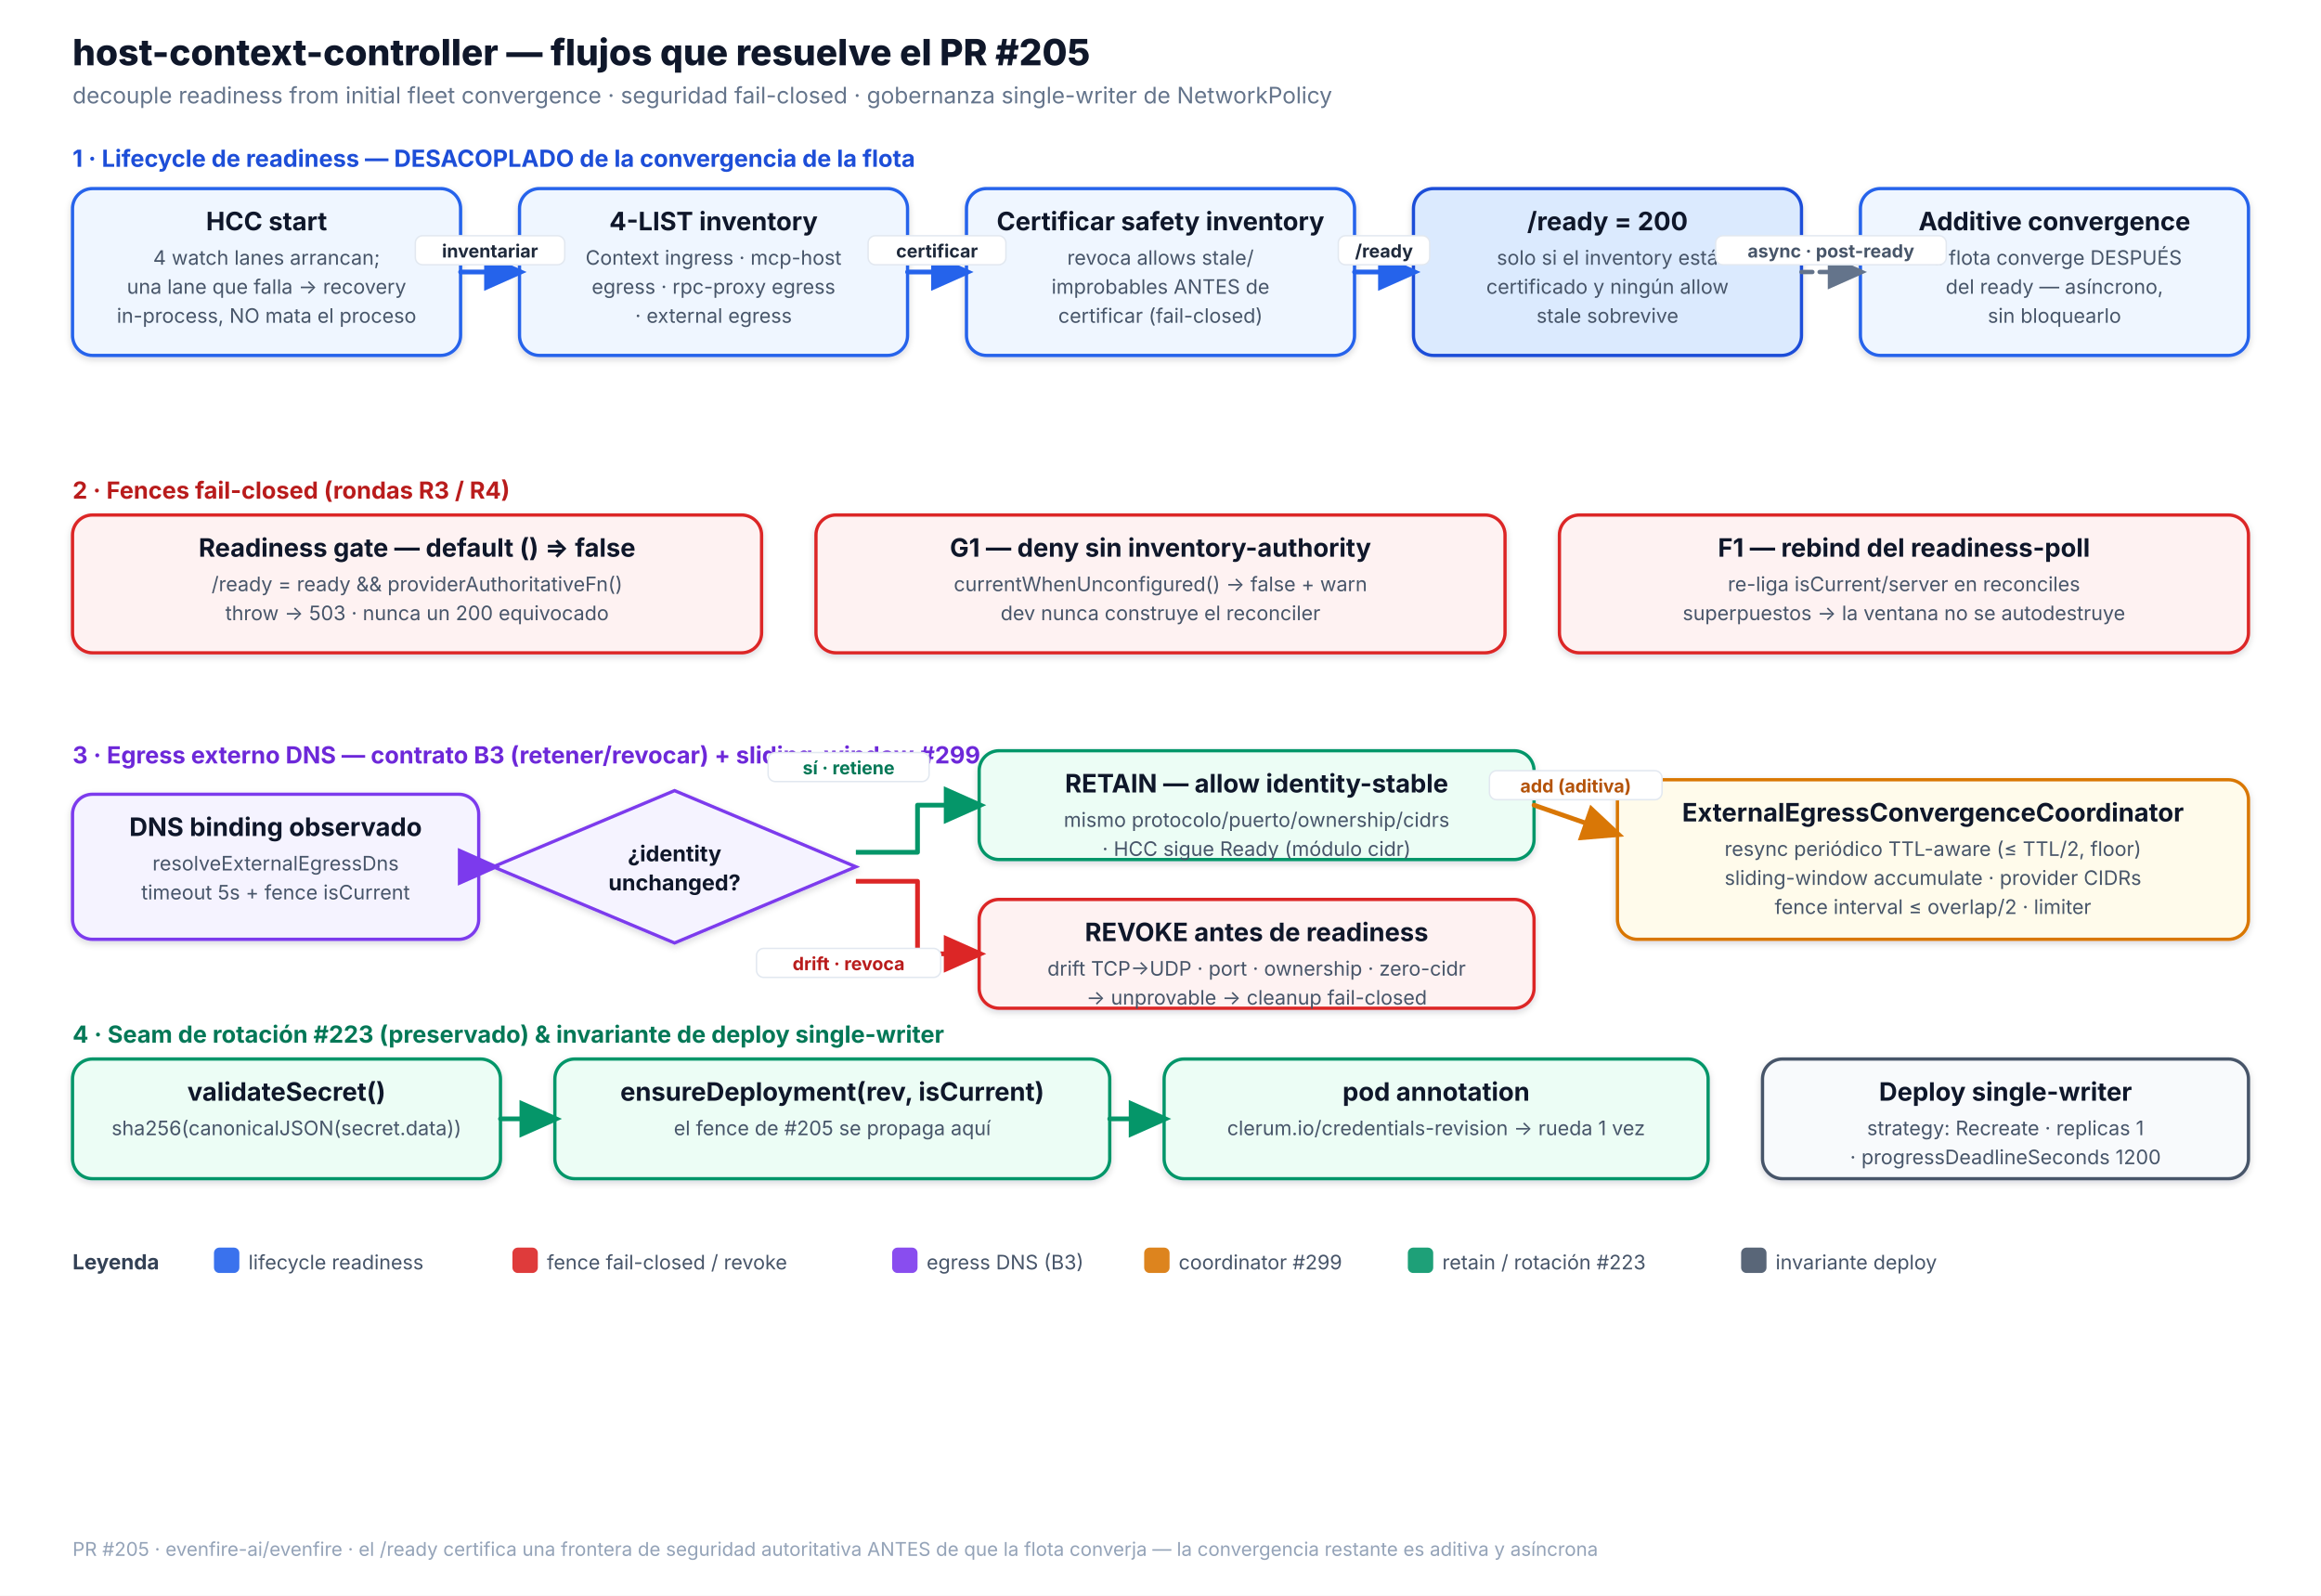
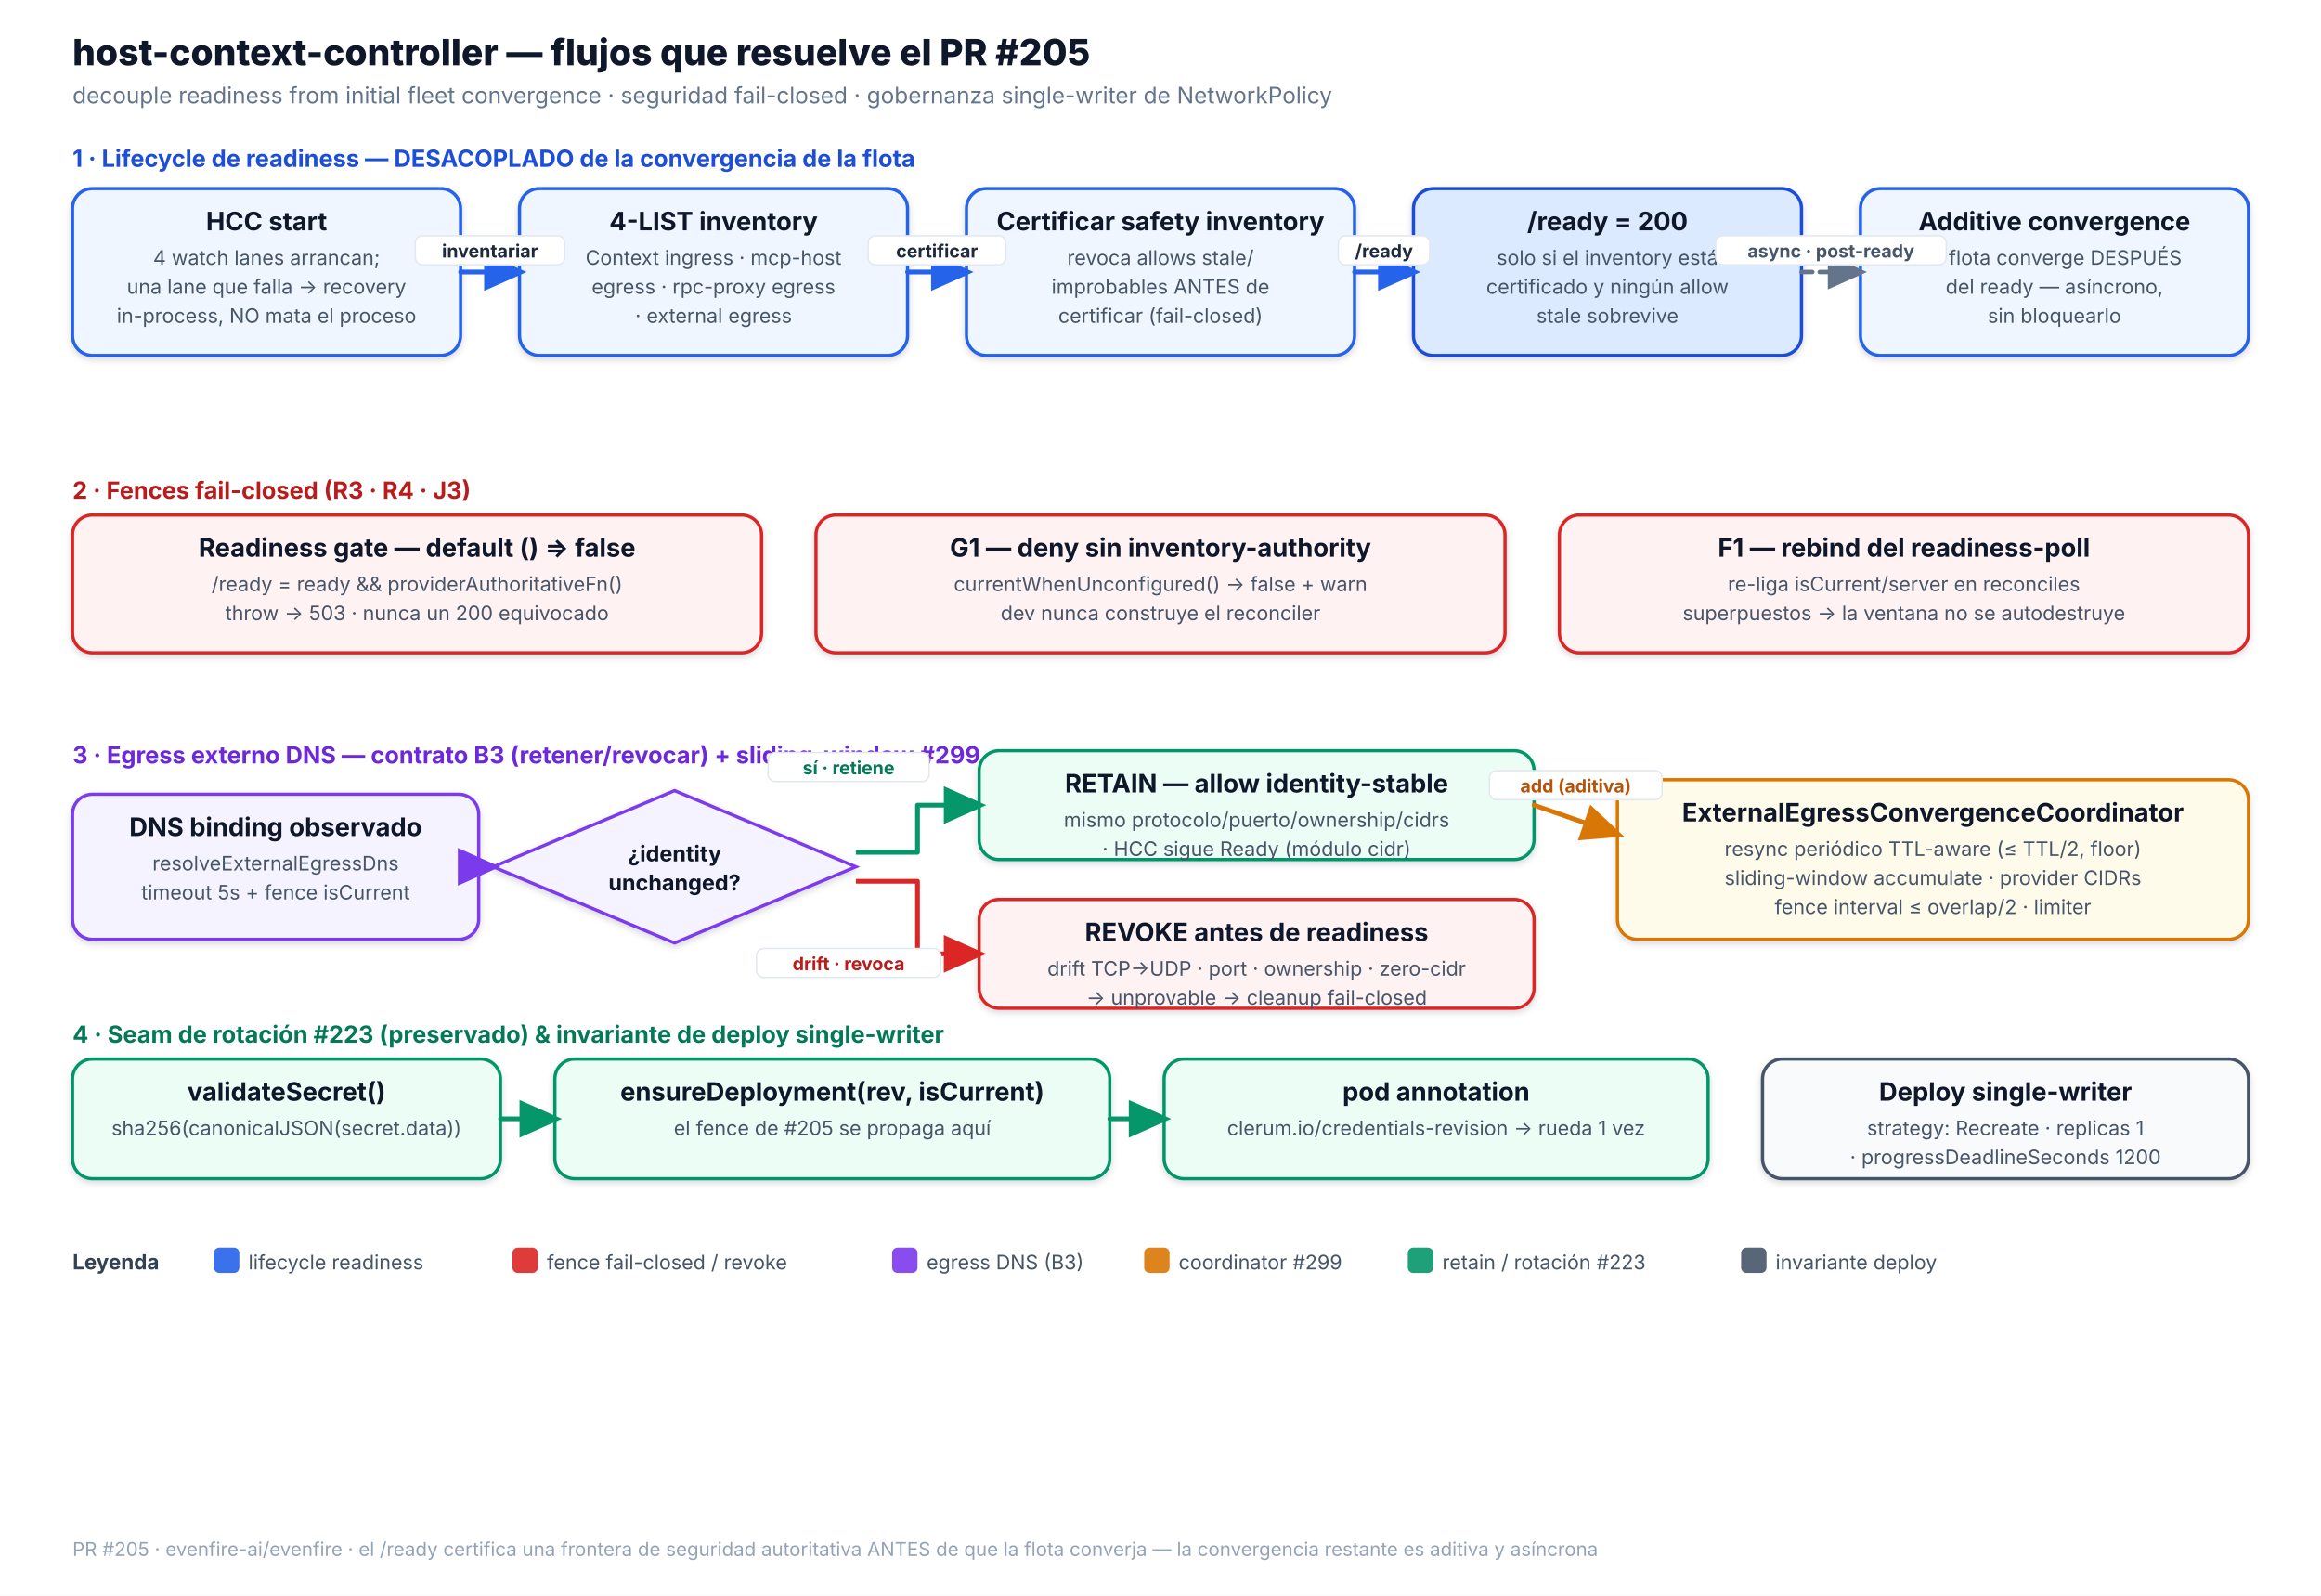
<svg xmlns="http://www.w3.org/2000/svg" viewBox="0 0 1280 880" font-family="Inter, Segoe UI, Helvetica, Arial, sans-serif">
  <defs>
    <marker id="aBlue" markerWidth="9" markerHeight="8" refX="7.5" refY="4" orient="auto">
      <path d="M0,0 L9,4 L0,8 Z" fill="#2563eb" />
    </marker>
    <marker id="aRose" markerWidth="9" markerHeight="8" refX="7.5" refY="4" orient="auto">
      <path d="M0,0 L9,4 L0,8 Z" fill="#dc2626" />
    </marker>
    <marker id="aViolet" markerWidth="9" markerHeight="8" refX="7.5" refY="4" orient="auto">
      <path d="M0,0 L9,4 L0,8 Z" fill="#7c3aed" />
    </marker>
    <marker id="aAmber" markerWidth="9" markerHeight="8" refX="7.5" refY="4" orient="auto">
      <path d="M0,0 L9,4 L0,8 Z" fill="#d97706" />
    </marker>
    <marker id="aGreen" markerWidth="9" markerHeight="8" refX="7.5" refY="4" orient="auto">
      <path d="M0,0 L9,4 L0,8 Z" fill="#059669" />
    </marker>
    <marker id="aGray" markerWidth="9" markerHeight="8" refX="7.5" refY="4" orient="auto">
      <path d="M0,0 L9,4 L0,8 Z" fill="#64748b" />
    </marker>
    <filter id="sh" x="-5%" y="-6%" width="110%" height="122%">
      <feDropShadow dx="0" dy="1.5" stdDeviation="1.8" flood-color="#0f172a" flood-opacity="0.16" />
    </filter>
  </defs>
  <rect width="1280" height="880" fill="#ffffff" />
  <text x="40" y="36" font-size="20" font-weight="800" fill="#0f172a">host-context-controller — flujos que resuelve el PR #205</text>
  <text x="40" y="57" font-size="12.5" fill="#64748b">decouple readiness from initial fleet convergence · seguridad fail-closed · gobernanza single-writer de NetworkPolicy</text>
  <text x="40" y="92" font-size="13" font-weight="700" fill="#1d4ed8">1 · Lifecycle de readiness — DESACOPLADO de la convergencia de la flota</text>
  <rect x="40.0" y="104" width="214" height="92" rx="11" fill="#eff6ff" stroke="#2563eb" stroke-width="1.8" filter="url(#sh)" />
  <text x="147.0" y="127" text-anchor="middle" font-size="14" font-weight="700" fill="#0f172a">HCC start</text>
  <text x="147.0" y="146" text-anchor="middle" font-size="11" fill="#475569">4 watch lanes arrancan;</text>
  <text x="147.0" y="162" text-anchor="middle" font-size="11" fill="#475569">una lane que falla → recovery</text>
  <text x="147.0" y="178" text-anchor="middle" font-size="11" fill="#475569">in-process, NO mata el proceso</text>
  <rect x="286.5" y="104" width="214" height="92" rx="11" fill="#eff6ff" stroke="#2563eb" stroke-width="1.8" filter="url(#sh)" />
  <text x="393.5" y="127" text-anchor="middle" font-size="14" font-weight="700" fill="#0f172a">4-LIST inventory</text>
  <text x="393.5" y="146" text-anchor="middle" font-size="11" fill="#475569">Context ingress · mcp-host</text>
  <text x="393.5" y="162" text-anchor="middle" font-size="11" fill="#475569">egress · rpc-proxy egress</text>
  <text x="393.5" y="178" text-anchor="middle" font-size="11" fill="#475569">· external egress</text>
  <rect x="533.0" y="104" width="214" height="92" rx="11" fill="#eff6ff" stroke="#2563eb" stroke-width="1.8" filter="url(#sh)" />
  <text x="640.0" y="127" text-anchor="middle" font-size="14" font-weight="700" fill="#0f172a">Certificar safety inventory</text>
  <text x="640.0" y="146" text-anchor="middle" font-size="11" fill="#475569">revoca allows stale/</text>
  <text x="640.0" y="162" text-anchor="middle" font-size="11" fill="#475569">improbables ANTES de</text>
  <text x="640.0" y="178" text-anchor="middle" font-size="11" fill="#475569">certificar (fail-closed)</text>
  <rect x="779.5" y="104" width="214" height="92" rx="11" fill="#dbeafe" stroke="#1d4ed8" stroke-width="1.8" filter="url(#sh)" />
  <text x="886.5" y="127" text-anchor="middle" font-size="14" font-weight="700" fill="#0f172a">/ready = 200</text>
  <text x="886.5" y="146" text-anchor="middle" font-size="11" fill="#475569">solo si el inventory está</text>
  <text x="886.5" y="162" text-anchor="middle" font-size="11" fill="#475569">certificado y ningún allow</text>
  <text x="886.5" y="178" text-anchor="middle" font-size="11" fill="#475569">stale sobrevive</text>
  <rect x="1026.0" y="104" width="214" height="92" rx="11" fill="#eff6ff" stroke="#2563eb" stroke-width="1.8" filter="url(#sh)" />
  <text x="1133.0" y="127" text-anchor="middle" font-size="14" font-weight="700" fill="#0f172a">Additive convergence</text>
  <text x="1133.0" y="146" text-anchor="middle" font-size="11" fill="#475569">la flota converge DESPUÉS</text>
  <text x="1133.0" y="162" text-anchor="middle" font-size="11" fill="#475569">del ready — asíncrono,</text>
  <text x="1133.0" y="178" text-anchor="middle" font-size="11" fill="#475569">sin bloquearlo</text>
  <line x1="254.0" y1="150.0" x2="286.5" y2="150.0" stroke="#2563eb" stroke-width="2.6" marker-end="url(#aBlue)" stroke-linecap="round" />
  <rect x="229.05" y="130.0" width="82.4" height="16" rx="4" fill="#ffffff" stroke="#e2e8f0" stroke-width="0.8" />
  <text x="270.25" y="142.0" text-anchor="middle" font-size="10" font-weight="700" fill="#1e293b">inventariar</text>
  <line x1="500.5" y1="150.0" x2="533.0" y2="150.0" stroke="#2563eb" stroke-width="2.6" marker-end="url(#aBlue)" stroke-linecap="round" />
  <rect x="478.75" y="130.0" width="76.0" height="16" rx="4" fill="#ffffff" stroke="#e2e8f0" stroke-width="0.8" />
  <text x="516.75" y="142.0" text-anchor="middle" font-size="10" font-weight="700" fill="#1e293b">certificar</text>
  <line x1="747.0" y1="150.0" x2="779.5" y2="150.0" stroke="#2563eb" stroke-width="2.6" marker-end="url(#aBlue)" stroke-linecap="round" />
  <rect x="738.05" y="130.0" width="50.4" height="16" rx="4" fill="#ffffff" stroke="#e2e8f0" stroke-width="0.8" />
  <text x="763.25" y="142.0" text-anchor="middle" font-size="10" font-weight="700" fill="#1e293b">/ready</text>
  <line x1="993.5" y1="150.0" x2="1026.0" y2="150.0" stroke="#64748b" stroke-width="2.4" stroke-dasharray="6,4" marker-end="url(#aGray)" stroke-linecap="round" />
  <rect x="946.15" y="130.0" width="127.2" height="16" rx="4" fill="#ffffff" stroke="#e2e8f0" stroke-width="0.8" />
  <text x="1009.75" y="142.0" text-anchor="middle" font-size="10" font-weight="700" fill="#475569">async · post-ready</text>
-   <text x="40" y="275" font-size="13" font-weight="700" fill="#b91c1c">2 · Fences fail-closed (rondas R3 / R4)</text>
+   <text x="40" y="275" font-size="13" font-weight="700" fill="#b91c1c">2 · Fences fail-closed (R3 · R4 · J3)</text>
  <rect x="40.0" y="284" width="380.0" height="76" rx="11" fill="#fef2f2" stroke="#dc2626" stroke-width="1.8" filter="url(#sh)" />
  <text x="230.0" y="307" text-anchor="middle" font-size="14" font-weight="700" fill="#0f172a">Readiness gate — default () =&gt; false</text>
  <text x="230.0" y="326" text-anchor="middle" font-size="11" fill="#475569">/ready = ready &amp;&amp; providerAuthoritativeFn()</text>
  <text x="230.0" y="342" text-anchor="middle" font-size="11" fill="#475569">throw → 503 · nunca un 200 equivocado</text>
  <rect x="450.0" y="284" width="380.0" height="76" rx="11" fill="#fef2f2" stroke="#dc2626" stroke-width="1.8" filter="url(#sh)" />
  <text x="640.0" y="307" text-anchor="middle" font-size="14" font-weight="700" fill="#0f172a">G1 — deny sin inventory-authority</text>
  <text x="640.0" y="326" text-anchor="middle" font-size="11" fill="#475569">currentWhenUnconfigured() → false + warn</text>
  <text x="640.0" y="342" text-anchor="middle" font-size="11" fill="#475569">dev nunca construye el reconciler</text>
  <rect x="860.0" y="284" width="380.0" height="76" rx="11" fill="#fef2f2" stroke="#dc2626" stroke-width="1.8" filter="url(#sh)" />
  <text x="1050.0" y="307" text-anchor="middle" font-size="14" font-weight="700" fill="#0f172a">F1 — rebind del readiness-poll</text>
  <text x="1050.0" y="326" text-anchor="middle" font-size="11" fill="#475569">re-liga isCurrent/server en reconciles</text>
  <text x="1050.0" y="342" text-anchor="middle" font-size="11" fill="#475569">superpuestos → la ventana no se autodestruye</text>
  <text x="40" y="421" font-size="13" font-weight="700" fill="#6d28d9">3 · Egress externo DNS — contrato B3 (retener/revocar) + sliding-window #299</text>
  <rect x="40" y="438" width="224" height="80" rx="11" fill="#f5f3ff" stroke="#7c3aed" stroke-width="1.8" filter="url(#sh)" />
  <text x="152.0" y="461" text-anchor="middle" font-size="14" font-weight="700" fill="#0f172a">DNS binding observado</text>
  <text x="152.0" y="480" text-anchor="middle" font-size="11" fill="#475569">resolveExternalEgressDns</text>
  <text x="152.0" y="496" text-anchor="middle" font-size="11" fill="#475569">timeout 5s + fence isCurrent</text>
  <polygon points="372,436 472,478 372,520 272,478" fill="#f5f3ff" stroke="#7c3aed" stroke-width="1.8" filter="url(#sh)" />
  <text x="372" y="475" text-anchor="middle" font-size="12" font-weight="700" fill="#0f172a">¿identity</text>
  <text x="372" y="491" text-anchor="middle" font-size="12" font-weight="700" fill="#0f172a">unchanged?</text>
  <line x1="264" y1="478" x2="272" y2="478" stroke="#7c3aed" stroke-width="2.6" marker-end="url(#aViolet)" stroke-linecap="round" />
  <rect x="540" y="414" width="306" height="60" rx="11" fill="#ecfdf5" stroke="#059669" stroke-width="1.8" filter="url(#sh)" />
  <text x="693.0" y="437" text-anchor="middle" font-size="14" font-weight="700" fill="#0f172a">RETAIN — allow identity-stable</text>
  <text x="693.0" y="456" text-anchor="middle" font-size="11" fill="#475569">mismo protocolo/puerto/ownership/cidrs</text>
  <text x="693.0" y="472" text-anchor="middle" font-size="11" fill="#475569">· HCC sigue Ready (módulo cidr)</text>
  <rect x="540" y="496" width="306" height="60" rx="11" fill="#fef2f2" stroke="#dc2626" stroke-width="1.8" filter="url(#sh)" />
  <text x="693.0" y="519" text-anchor="middle" font-size="14" font-weight="700" fill="#0f172a">REVOKE antes de readiness</text>
  <text x="693.0" y="538" text-anchor="middle" font-size="11" fill="#475569">drift TCP→UDP · port · ownership · zero-cidr</text>
  <text x="693.0" y="554" text-anchor="middle" font-size="11" fill="#475569">→ unprovable → cleanup fail-closed</text>
  <path d="M 472,470 H 506.0 V 444 H 540" fill="none" stroke="#059669" stroke-width="2.6" marker-end="url(#aGreen)" stroke-linejoin="round" />
  <rect x="423.6" y="415" width="88.8" height="16" rx="4" fill="#ffffff" stroke="#e2e8f0" stroke-width="0.8" />
  <text x="468" y="427" text-anchor="middle" font-size="10" font-weight="700" fill="#047857">sí · retiene</text>
  <path d="M 472,486 H 506.0 V 526 H 540" fill="none" stroke="#dc2626" stroke-width="2.6" marker-end="url(#aRose)" stroke-linejoin="round" />
  <rect x="417.2" y="523" width="101.6" height="16" rx="4" fill="#ffffff" stroke="#e2e8f0" stroke-width="0.8" />
  <text x="468" y="535" text-anchor="middle" font-size="10" font-weight="700" fill="#b91c1c">drift · revoca</text>
  <rect x="892" y="430" width="348" height="88" rx="11" fill="#fffbeb" stroke="#d97706" stroke-width="1.8" filter="url(#sh)" />
  <text x="1066.0" y="453" text-anchor="middle" font-size="14" font-weight="700" fill="#0f172a">ExternalEgressConvergenceCoordinator</text>
  <text x="1066.0" y="472" text-anchor="middle" font-size="11" fill="#475569">resync periódico TTL-aware (≤ TTL/2, floor)</text>
  <text x="1066.0" y="488" text-anchor="middle" font-size="11" fill="#475569">sliding-window accumulate · provider CIDRs</text>
  <text x="1066.0" y="504" text-anchor="middle" font-size="11" fill="#475569">fence interval ≤ overlap/2 · limiter</text>
  <line x1="846" y1="444" x2="892" y2="460" stroke="#d97706" stroke-width="2.6" marker-end="url(#aAmber)" stroke-linecap="round" />
  <rect x="821.4" y="425" width="95.2" height="16" rx="4" fill="#ffffff" stroke="#e2e8f0" stroke-width="0.8" />
  <text x="869" y="437" text-anchor="middle" font-size="10" font-weight="700" fill="#b45309">add (aditiva)</text>
  <text x="40" y="575" font-size="13" font-weight="700" fill="#047857">4 · Seam de rotación #223 (preservado) &amp; invariante de deploy single-writer</text>
  <rect x="40" y="584" width="236" height="66" rx="11" fill="#ecfdf5" stroke="#059669" stroke-width="1.8" filter="url(#sh)" />
  <text x="158.0" y="607" text-anchor="middle" font-size="14" font-weight="700" fill="#0f172a">validateSecret()</text>
  <text x="158.0" y="626" text-anchor="middle" font-size="11" fill="#475569">sha256(canonicalJSON(secret.data))</text>
  <rect x="306" y="584" width="306" height="66" rx="11" fill="#ecfdf5" stroke="#059669" stroke-width="1.8" filter="url(#sh)" />
  <text x="459.0" y="607" text-anchor="middle" font-size="14" font-weight="700" fill="#0f172a">ensureDeployment(rev, isCurrent)</text>
  <text x="459.0" y="626" text-anchor="middle" font-size="11" fill="#475569">el fence de #205 se propaga aquí</text>
  <rect x="642" y="584" width="300" height="66" rx="11" fill="#ecfdf5" stroke="#059669" stroke-width="1.8" filter="url(#sh)" />
  <text x="792.0" y="607" text-anchor="middle" font-size="14" font-weight="700" fill="#0f172a">pod annotation</text>
  <text x="792.0" y="626" text-anchor="middle" font-size="11" fill="#475569">clerum.io/credentials-revision → rueda 1 vez</text>
  <line x1="276" y1="617" x2="306" y2="617" stroke="#059669" stroke-width="2.6" marker-end="url(#aGreen)" stroke-linecap="round" />
  <line x1="612" y1="617" x2="642" y2="617" stroke="#059669" stroke-width="2.6" marker-end="url(#aGreen)" stroke-linecap="round" />
  <rect x="972" y="584" width="268" height="66" rx="11" fill="#f8fafc" stroke="#475569" stroke-width="1.8" filter="url(#sh)" />
  <text x="1106.0" y="607" text-anchor="middle" font-size="14" font-weight="700" fill="#0f172a">Deploy single-writer</text>
  <text x="1106.0" y="626" text-anchor="middle" font-size="11" fill="#475569">strategy: Recreate · replicas 1</text>
  <text x="1106.0" y="642" text-anchor="middle" font-size="11" fill="#475569">· progressDeadlineSeconds 1200</text>
  <text x="40" y="700" font-size="11.5" font-weight="700" fill="#334155">Leyenda</text>
  <rect x="118" y="688" width="14" height="14" rx="3" fill="#2563eb" opacity="0.9" />
  <text x="137" y="700" font-size="11" fill="#475569">lifecycle readiness</text>
  <rect x="282.6" y="688" width="14" height="14" rx="3" fill="#dc2626" opacity="0.9" />
  <text x="301.6" y="700" font-size="11" fill="#475569">fence fail-closed / revoke</text>
  <rect x="492.0" y="688" width="14" height="14" rx="3" fill="#7c3aed" opacity="0.9" />
  <text x="511.0" y="700" font-size="11" fill="#475569">egress DNS (B3)</text>
  <rect x="631.0" y="688" width="14" height="14" rx="3" fill="#d97706" opacity="0.9" />
  <text x="650.0" y="700" font-size="11" fill="#475569">coordinator #299</text>
  <rect x="776.4" y="688" width="14" height="14" rx="3" fill="#059669" opacity="0.9" />
  <text x="795.4" y="700" font-size="11" fill="#475569">retain / rotación #223</text>
  <rect x="960.2" y="688" width="14" height="14" rx="3" fill="#475569" opacity="0.9" />
  <text x="979.2" y="700" font-size="11" fill="#475569">invariante deploy</text>
  <text x="40" y="858" font-size="10.5" fill="#94a3b8">PR #205 · evenfire-ai/evenfire · el /ready certifica una frontera de seguridad autoritativa ANTES de que la flota converja — la convergencia restante es aditiva y asíncrona</text>
</svg>
